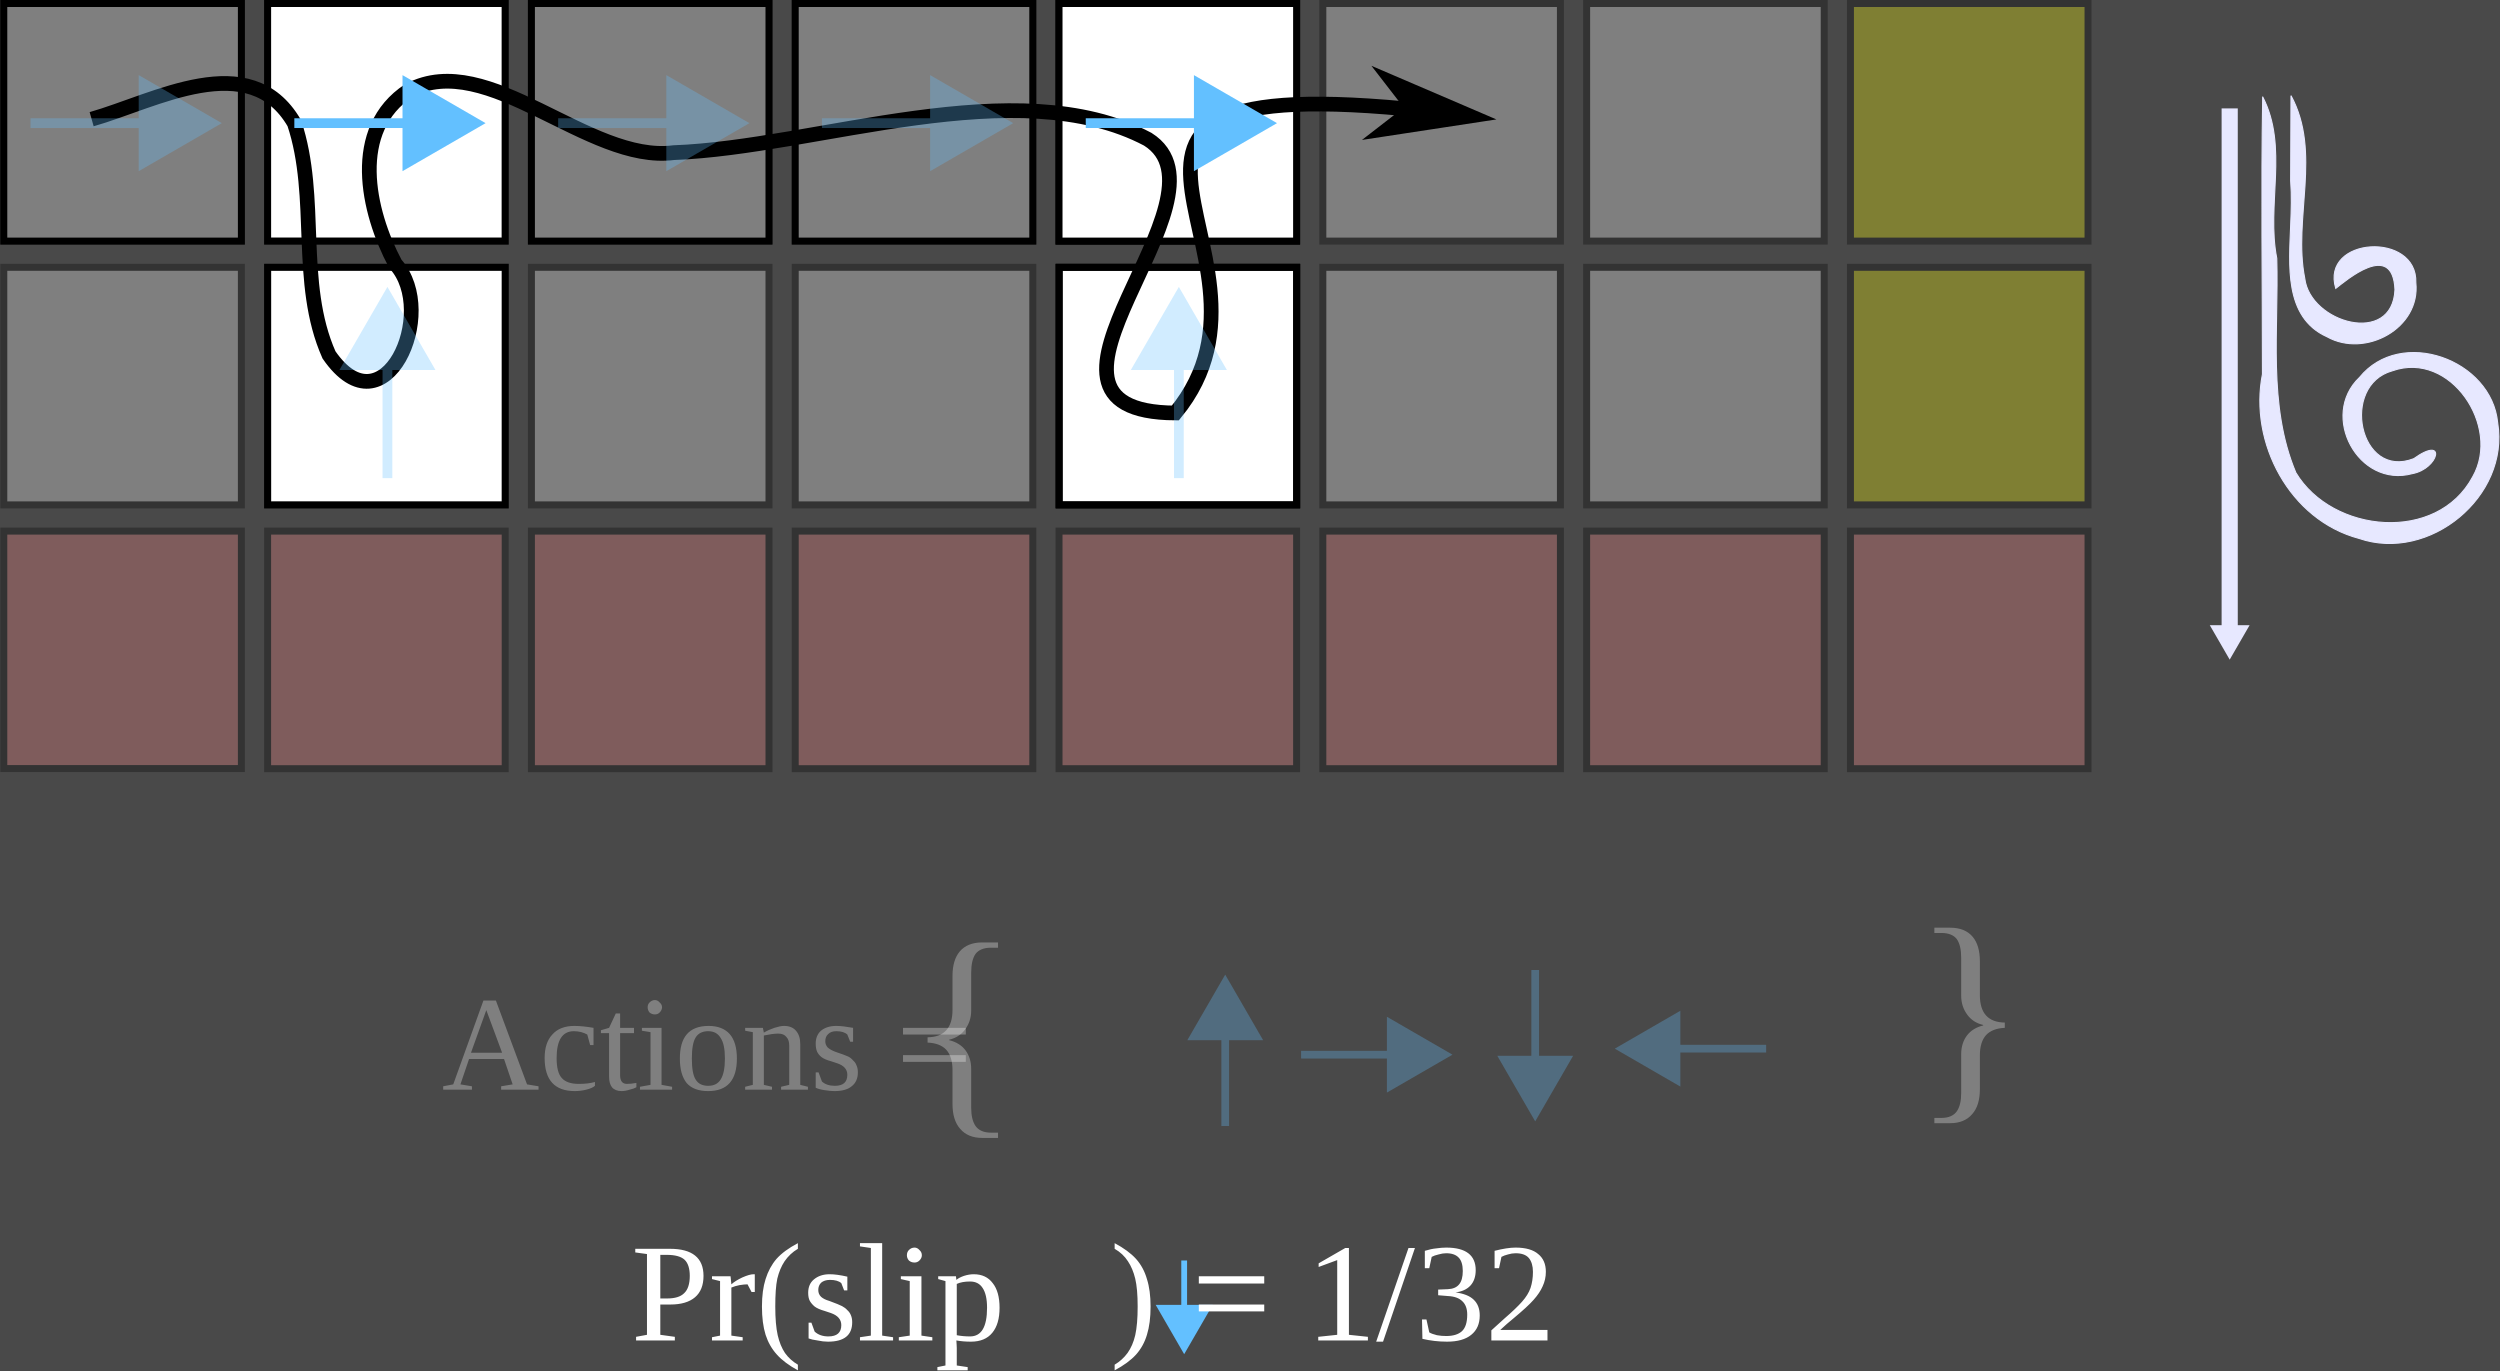
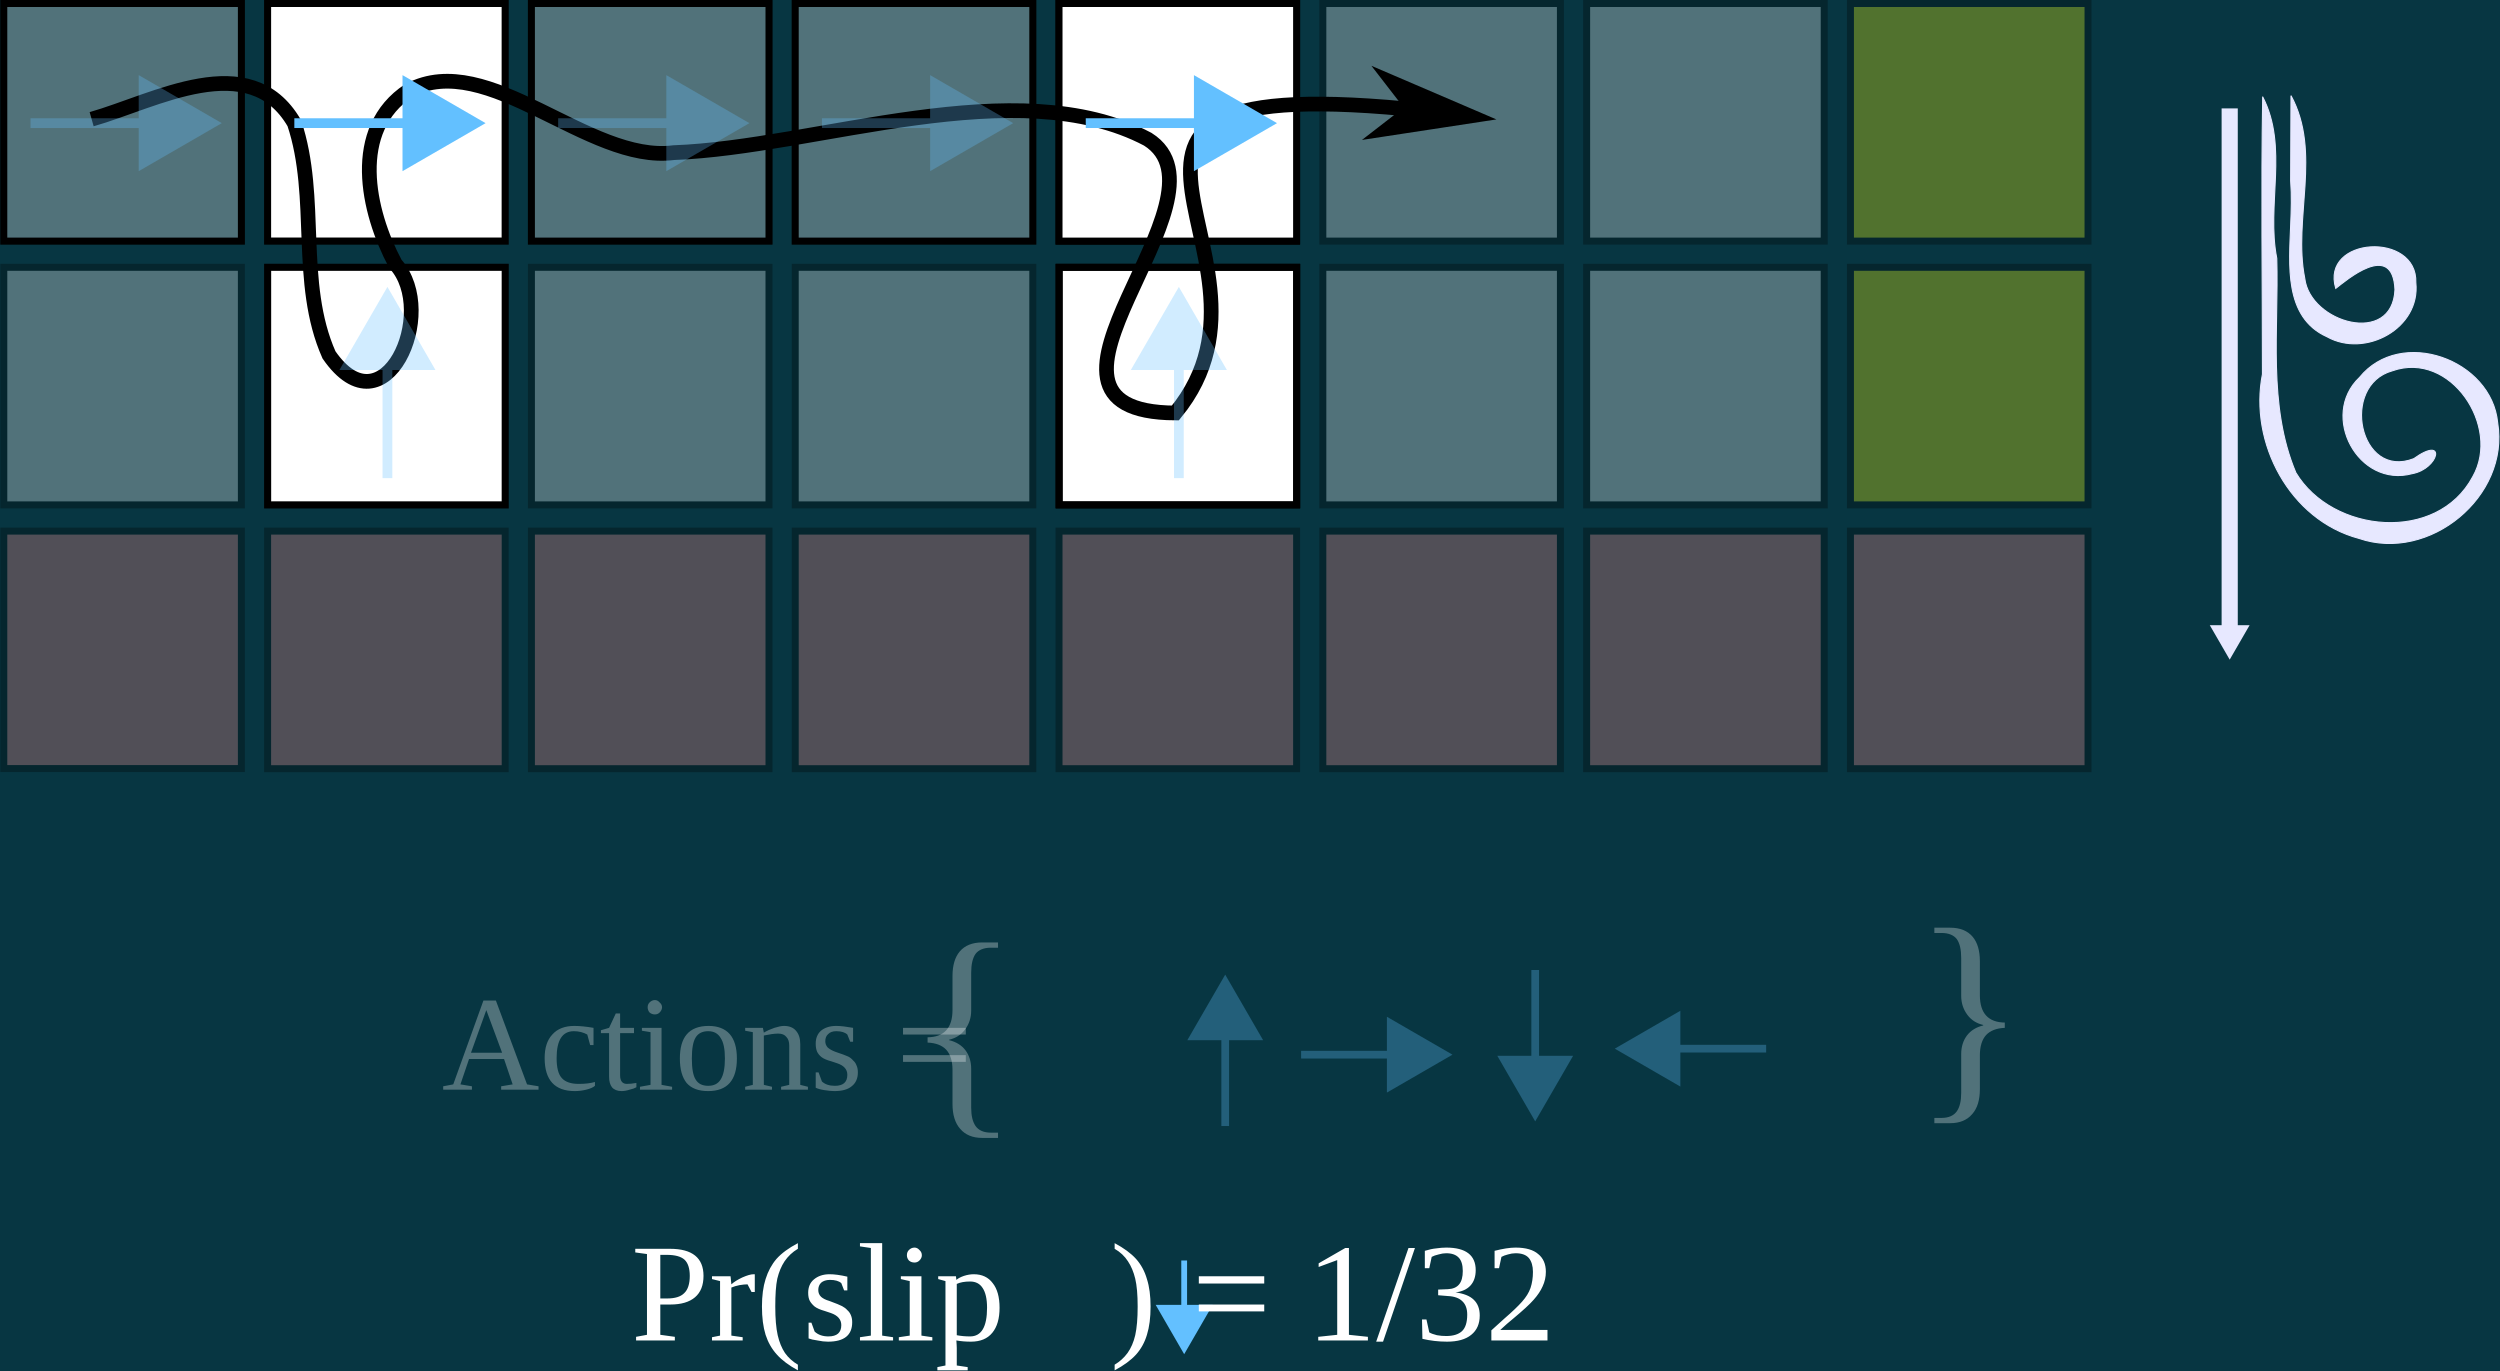
<svg xmlns="http://www.w3.org/2000/svg" width="3.209in" height="1.759in" viewBox="0 0 81.496 44.689" version="1.1" id="svg8">
  <defs id="defs2">
    <marker style="overflow:visible" id="marker33703" refX="0" refY="0" orient="auto">
      <path transform="scale(0.2)" style="fill:#e7e8ff;fill-rule:evenodd;stroke:#e7e8ff;stroke-width:1pt" d="M 5.77,0 -2.88,5 V -5 Z" id="path33582" />
    </marker>
    <marker style="overflow:visible" id="Arrow1Lend" refX="0" refY="0" orient="auto">
      <path transform="matrix(-0.8,0,0,-0.8,-10,0)" style="fill:context-stroke;fill-rule:evenodd;stroke:context-stroke;stroke-width:1pt" d="M 0,0 5,-5 -12.5,0 5,5 Z" id="path33437" />
    </marker>
    <marker orient="auto" refY="0" refX="0" id="TriangleOutL" style="overflow:visible">
      <path id="path27647" d="M 5.77,0 -2.88,5 V -5 Z" style="fill:#63c0ff;fill-opacity:1;fill-rule:evenodd;stroke:#63c0ff;stroke-width:1pt;stroke-opacity:1" transform="scale(0.8)" />
    </marker>
    <marker orient="auto" refY="0" refX="0" id="TriangleOutS" style="overflow:visible">
      <path id="path1342" d="M 5.77,0 -2.88,5 V -5 Z" style="fill:#939393;fill-opacity:1;fill-rule:evenodd;stroke:#939393;stroke-width:1pt;stroke-opacity:1" transform="scale(0.2)" />
    </marker>
    <marker orient="auto" refY="0" refX="0" id="EmptyTriangleOutM" style="overflow:visible">
      <path id="path1357" d="M 5.77,0 -2.88,5 V -5 Z" style="fill:#ffffff;fill-rule:evenodd;stroke:#380000;stroke-width:1pt;stroke-opacity:1" transform="matrix(0.4,0,0,0.4,-1.8,0)" />
    </marker>
    <marker orient="auto-start-reverse" refY="3" refX="5" id="ExperimentalArrow">
      <path id="path1447" d="M 10,3 0,6 V 0 Z" style="fill:context-stroke;stroke:#380000;stroke-opacity:1" />
    </marker>
    <marker id="RazorWire" refX="0" refY="0" orient="auto" style="overflow:visible">
      <path id="path1426" transform="scale(0.8)" style="fill:#380000;fill-opacity:1;fill-rule:evenodd;stroke:#380000;stroke-width:0.1pt;stroke-opacity:1" d="m 0.023,-0.74 v 1.438 L -7.759,3.01 H 10.679 L 3.491,0.697 v -1.438 L 10.741,-2.896 H -7.727 Z" />
    </marker>
    <marker orient="auto" refY="0" refX="0" id="Club" style="overflow:visible">
      <path id="path1423" d="m -1.597,-7.098 c -1.889,0 -3.426,1.537 -3.426,3.426 0,0.657 0.238,1.227 0.559,1.748 -0.039,0.032 -0.08,0.058 -0.117,0.093 -0.622,-0.855 -1.589,-1.445 -2.727,-1.445 -1.889,-1e-7 -3.426,1.537 -3.426,3.426 0,1.889 1.537,3.426 3.426,3.426 0.993,0 1.869,-0.442 2.494,-1.119 -0.125,0.355 -0.21,0.721 -0.21,1.119 0,1.889 1.537,3.426 3.426,3.426 1.889,0 3.426,-1.537 3.426,-3.426 0,-0.793 -0.316,-1.494 -0.769,-2.074 C 2.415,1.766 3.772,2.297 4.766,3.834 4.028,3.096 3.554,1.753 3.554,-0.059 l -0.629,-0.047 0.583,-0.023 c 0,-1.812 0.451,-3.154 1.189,-3.893 -0.959,1.482 -2.257,2.026 -3.566,2.308 0.404,-0.562 0.699,-1.213 0.699,-1.958 0,-1.889 -1.537,-3.426 -3.426,-3.426 z" style="fill:#380000;fill-opacity:1;fill-rule:evenodd;stroke:#380000;stroke-width:0.746pt;stroke-opacity:1" transform="scale(0.6)" />
    </marker>
    <marker orient="auto" refY="0" refX="0" id="EmptyTriangleOutL" style="overflow:visible">
      <path id="path11343" d="M 5.77,0 -2.88,5 V -5 Z" style="fill:#ffffff;fill-rule:evenodd;stroke:#380000;stroke-width:1pt;stroke-opacity:1" transform="matrix(0.8,0,0,0.8,-4.8,0)" />
    </marker>
    <marker orient="auto" refY="0" refX="0" id="marker11531" style="overflow:visible">
      <path id="path11529" d="M 0,0 5,-5 -12.5,0 5,5 Z" style="fill:#000000;fill-opacity:1;fill-rule:evenodd;stroke:#000000;stroke-width:1pt;stroke-opacity:1" transform="matrix(-0.4,0,0,-0.4,-4,0)" />
    </marker>
    <style id="style2363" type="text/css">transform: translate(-2cm, -4cm);transform: translate(-1cm, -4cm);transform: translate(0cm, -4cm);transform: translate(1cm, -4cm);transform: translate(1cm, -3cm);transform: translate(1cm, -2cm);transform: translate(1cm, -1cm);transform: translate(1cm, 0cm);opacity: 0.5;.background { fill: white; }
.line { stroke: firebrick; stroke-width: .1mm; }
.lava { fill: #ff8b8b; }
.dry { fill: #f4a460; }
.water { fill: #afafff; }
.recharge { fill: #ffff00; }
.normal { fill: white; }
rect { stroke: black;       stroke-width: 1; }
.agent { r: 10%;      fill: black;      stroke-width: 2;      stroke: grey;      animation: blinker 4s linear infinite;      animation: move 5s ease forwards; }
.blinker { 50% }
.move { 12.5% }
</style>
    <marker orient="auto" refY="0" refX="0" id="TriangleOutL-5" style="overflow:visible">
      <path id="path27647-4" d="M 5.77,0 -2.88,5 V -5 Z" style="fill:#63c0ff;fill-opacity:1;fill-rule:evenodd;stroke:#63c0ff;stroke-width:1pt;stroke-opacity:1" transform="scale(0.8)" />
    </marker>
    <marker orient="auto" refY="0" refX="0" id="TriangleOutL-3" style="overflow:visible">
      <path id="path27647-0" d="M 5.77,0 -2.88,5 V -5 Z" style="fill:#63c0ff;fill-opacity:1;fill-rule:evenodd;stroke:#63c0ff;stroke-width:1pt;stroke-opacity:1" transform="scale(0.8)" />
    </marker>
    <marker orient="auto" refY="0" refX="0" id="TriangleOutL-8" style="overflow:visible">
      <path id="path27647-43" d="M 5.77,0 -2.88,5 V -5 Z" style="fill:#63c0ff;fill-opacity:1;fill-rule:evenodd;stroke:#63c0ff;stroke-width:1pt;stroke-opacity:1" transform="scale(0.8)" />
    </marker>
    <marker orient="auto" refY="0" refX="0" id="TriangleOutL-8-0" style="overflow:visible">
      <path id="path27647-43-6" d="M 5.77,0 -2.88,5 V -5 Z" style="fill:#000000;fill-opacity:1;fill-rule:evenodd;stroke:#000000;stroke-width:1pt;stroke-opacity:1" transform="scale(0.8)" />
    </marker>
    <marker orient="auto" refY="0" refX="0" id="TriangleOutL-8-6" style="overflow:visible">
      <path id="path27647-43-64" d="M 5.77,0 -2.88,5 V -5 Z" style="fill:#000000;fill-opacity:1;fill-rule:evenodd;stroke:#000000;stroke-width:1pt;stroke-opacity:1" transform="scale(0.8)" />
    </marker>
    <marker orient="auto" refY="0" refX="0" id="TriangleOutL-8-4" style="overflow:visible">
      <path id="path27647-43-8" d="M 5.77,0 -2.88,5 V -5 Z" style="fill:#000000;fill-opacity:1;fill-rule:evenodd;stroke:#000000;stroke-width:1pt;stroke-opacity:1" transform="scale(0.8)" />
    </marker>
    <marker orient="auto" refY="0" refX="0" id="TriangleOutL-8-2" style="overflow:visible">
      <path id="path27647-43-7" d="M 5.77,0 -2.88,5 V -5 Z" style="fill:#63c0ff;fill-opacity:1;fill-rule:evenodd;stroke:#63c0ff;stroke-width:1pt;stroke-opacity:1" transform="scale(0.8)" />
    </marker>
    <marker orient="auto" refY="0" refX="0" id="TriangleOutL-8-1" style="overflow:visible">
      <path id="path27647-43-5" d="M 5.77,0 -2.88,5 V -5 Z" style="fill:#63c0ff;fill-opacity:1;fill-rule:evenodd;stroke:#63c0ff;stroke-width:1pt;stroke-opacity:1" transform="scale(0.8)" />
    </marker>
    <marker orient="auto" refY="0" refX="0" id="TriangleOutL-8-67" style="overflow:visible">
      <path id="path27647-43-3" d="M 5.77,0 -2.88,5 V -5 Z" style="fill:#63c0ff;fill-opacity:1;fill-rule:evenodd;stroke:#63c0ff;stroke-width:1pt;stroke-opacity:1" transform="scale(0.8)" />
    </marker>
    <marker orient="auto" refY="0" refX="0" id="marker11531-7" style="overflow:visible">
      <path id="path11529-3" d="M 0,0 5,-5 -12.5,0 5,5 Z" style="fill:#000000;fill-opacity:1;fill-rule:evenodd;stroke:#000000;stroke-width:1pt;stroke-opacity:1" transform="matrix(-0.4,0,0,-0.4,-4,0)" />
    </marker>
    <marker orient="auto" refY="0" refX="0" style="overflow:visible" id="TriangleOutS191">
      <path id="path33343" d="M 5.77,0 -2.88,5 V -5 Z" style="fill:#e7e8ff;fill-opacity:1;fill-rule:evenodd;stroke:#000000;stroke-width:1pt;stroke-opacity:1" transform="scale(0.2)" />
    </marker>
    <marker orient="auto" refY="0" refX="0" id="TriangleOutL-8-64" style="overflow:visible">
      <path id="path27647-43-30" d="M 5.77,0 -2.88,5 V -5 Z" style="fill:#63c0ff;fill-opacity:1;fill-rule:evenodd;stroke:#63c0ff;stroke-width:1pt;stroke-opacity:1" transform="scale(0.8)" />
    </marker>
    <marker orient="auto" refY="0" refX="0" id="TriangleOutL-8-64-0" style="overflow:visible">
      <path id="path27647-43-30-9" d="M 5.77,0 -2.88,5 V -5 Z" style="fill:#63c0ff;fill-opacity:1;fill-rule:evenodd;stroke:#63c0ff;stroke-width:1pt;stroke-opacity:1" transform="scale(0.8)" />
    </marker>
    <marker orient="auto" refY="0" refX="0" id="TriangleOutL-8-64-5" style="overflow:visible">
      <path id="path27647-43-30-4" d="M 5.77,0 -2.88,5 V -5 Z" style="fill:#63c0ff;fill-opacity:1;fill-rule:evenodd;stroke:#63c0ff;stroke-width:1pt;stroke-opacity:1" transform="scale(0.8)" />
    </marker>
    <marker orient="auto" refY="0" refX="0" id="TriangleOutL-8-64-59" style="overflow:visible">
      <path id="path27647-43-30-46" d="M 5.77,0 -2.88,5 V -5 Z" style="fill:#63c0ff;fill-opacity:1;fill-rule:evenodd;stroke:#63c0ff;stroke-width:1pt;stroke-opacity:1" transform="scale(0.8)" />
    </marker>
    <marker orient="auto" refY="0" refX="0" id="TriangleOutL-8-64-59-2" style="overflow:visible">
      <path id="path27647-43-30-46-2" d="M 5.77,0 -2.88,5 V -5 Z" style="fill:#63c0ff;fill-opacity:1;fill-rule:evenodd;stroke:#63c0ff;stroke-width:1pt;stroke-opacity:1" transform="scale(0.8)" />
    </marker>
    <marker orient="auto" refY="0" refX="0" id="TriangleOutL-8-64-5-5" style="overflow:visible">
      <path id="path27647-43-30-4-4" d="M 5.77,0 -2.88,5 V -5 Z" style="fill:#63c0ff;fill-opacity:1;fill-rule:evenodd;stroke:#63c0ff;stroke-width:1pt;stroke-opacity:1" transform="scale(0.8)" />
    </marker>
  </defs>
  <g id="layer8">
-     <rect style="fill:#494949;fill-opacity:1;stroke-width:3.038;stroke-linecap:round;stroke-miterlimit:4.1;paint-order:markers stroke fill" id="rect5245" width="294.499" height="108.462" x="-89.287" y="-38.708" />
+     <rect style="fill:#073642;fill-opacity:1;stroke-width:3.038;stroke-linecap:round;stroke-miterlimit:4.1;paint-order:markers stroke fill" id="rect5245" width="294.499" height="108.462" x="-89.287" y="-38.708" />
  </g>
  <g id="layer1" transform="translate(-116.146,-145.461)">
    <g id="g28239-7" transform="rotate(90,172.7704,130.1566)" />
    <rect style="opacity:0.3;fill:#ffff00;fill-opacity:1;stroke:#000000;stroke-width:0.228" class="dry" height="0.205cm" width="0.205cm" x="145.575" y="-184.223" id="rect2433" transform="rotate(90)" />
    <rect style="opacity:0.3;fill:#ffffff;stroke:#000000;stroke-width:0.228" class="normal" height="0.205cm" width="0.205cm" x="145.575" y="-175.62" id="rect2435" transform="rotate(90)" />
    <rect style="opacity:0.3;fill:#ffffff;fill-opacity:1;stroke:#000000;stroke-width:0.228" class="water" height="0.205cm" width="0.205cm" x="145.575" y="-167.017" id="rect2437" transform="rotate(90)" />
    <rect style="fill:none;stroke:#000000;stroke-width:0.228" class="water" height="0.205cm" width="0.205cm" x="145.575" y="-158.414" id="rect2439" transform="rotate(90)" />
    <rect style="fill:none;stroke:#000000;stroke-width:0.228" class="water" height="0.205cm" width="0.205cm" x="145.575" y="-149.811" id="rect2441" transform="rotate(90)" />
    <rect style="fill:none;stroke:#000000;stroke-width:0.228" class="water" height="0.205cm" width="0.205cm" x="145.575" y="-141.208" id="rect2443" transform="rotate(90)" />
    <rect style="opacity:1;fill:#ffffff;stroke:#000000;stroke-width:0.228" class="normal" height="0.205cm" width="0.205cm" x="145.575" y="-132.605" id="rect2445" transform="rotate(90)" />
    <rect style="fill:#ffffff;fill-opacity:0;stroke:#000000;stroke-width:0.228" class="dry" height="0.205cm" width="0.205cm" x="145.575" y="-124.002" id="rect2447" transform="rotate(90)" />
    <rect style="opacity:0.3;fill:#ffff00;fill-opacity:1;stroke:#000000;stroke-width:0.228" class="dry" height="0.205cm" width="0.205cm" x="154.178" y="-184.223" id="rect2449" transform="rotate(90)" />
    <rect style="opacity:0.3;fill:#ffffff;stroke:#000000;stroke-width:0.228" class="normal" height="0.205cm" width="0.205cm" x="154.178" y="-175.62" id="rect2451" transform="rotate(90)" />
    <rect style="opacity:0.3;fill:#ffffff;stroke:#000000;stroke-width:0.228" class="normal" height="0.205cm" width="0.205cm" x="154.178" y="-167.017" id="rect2453" transform="rotate(90)" />
    <rect style="opacity:1;fill:#ffffff;stroke:#000000;stroke-width:0.228" class="normal" height="0.205cm" width="0.205cm" x="154.178" y="-158.414" id="rect2455" transform="rotate(90)" />
    <rect style="opacity:0.3;fill:#ffffff;stroke:#000000;stroke-width:0.228" class="normal" height="0.205cm" width="0.205cm" x="154.178" y="-149.811" id="rect2457" transform="rotate(90)" />
    <rect style="opacity:0.3;fill:#ffffff;stroke:#000000;stroke-width:0.228" class="normal" height="0.205cm" width="0.205cm" x="154.178" y="-141.208" id="rect2459" transform="rotate(90)" />
    <rect style="opacity:1;fill:#ffffff;stroke:#000000;stroke-width:0.228" class="normal" height="0.205cm" width="0.205cm" x="154.178" y="-132.605" id="rect2461" transform="rotate(90)" />
    <rect style="opacity:0.3;fill:#ffffff;fill-opacity:1;stroke:#000000;stroke-width:0.228" class="dry" height="0.205cm" width="0.205cm" x="154.178" y="-124.002" id="rect2463" transform="rotate(90)" />
    <rect style="opacity:0.3;fill:#ff8b8b;fill-opacity:1;stroke:#000000;stroke-width:0.228" class="normal" height="0.205cm" width="0.205cm" x="162.781" y="-184.223" id="rect2465" transform="rotate(90)" />
    <rect style="opacity:0.3;fill:#ff8b8b;fill-opacity:1;stroke:#000000;stroke-width:0.228" class="normal" height="0.205cm" width="0.205cm" x="162.781" y="-175.62" id="rect2467" transform="rotate(90)" />
    <rect style="opacity:0.3;fill:#ff8b8b;fill-opacity:1;stroke:#000000;stroke-width:0.228" class="lava" height="0.205cm" width="0.205cm" x="162.781" y="-167.017" id="rect2469" transform="rotate(90)" />
    <rect style="opacity:0.3;fill:#ff8b8b;stroke:#000000;stroke-width:0.228" class="lava" height="0.205cm" width="0.205cm" x="162.781" y="-158.414" id="rect2471" transform="rotate(90)" />
    <rect style="opacity:0.3;fill:#ff8b8b;fill-opacity:1;stroke:#000000;stroke-width:0.228" class="normal" height="0.205cm" width="0.205cm" x="162.781" y="-149.811" id="rect2473" transform="rotate(90)" />
    <rect style="opacity:0.3;fill:#ff8b8b;fill-opacity:1;stroke:#000000;stroke-width:0.228" class="normal" height="0.205cm" width="0.205cm" x="162.781" y="-141.208" id="rect2475" transform="rotate(90)" />
    <rect style="opacity:0.3;fill:#ff8b8b;stroke:#000000;stroke-width:0.228" class="lava" height="0.205cm" width="0.205cm" x="162.781" y="-132.605" id="rect2477" transform="rotate(90)" />
    <rect style="opacity:0.3;fill:#ff8b8b;stroke:#000000;stroke-width:0.228" class="lava" height="0.205cm" width="7.743" x="162.781" y="-124.002" id="rect2479" transform="rotate(90)" />
    <rect style="opacity:0.3;fill:#ffffff;fill-opacity:1;stroke:#000000;stroke-width:0.228" class="dry" height="0.205cm" width="0.205cm" x="145.575" y="-141.208" id="rect2431-5" transform="rotate(90)" />
    <rect transform="rotate(90)" id="rect2431-5-4" y="-124.002" x="145.575" width="0.205cm" height="0.205cm" class="dry" style="opacity:0.3;fill:#ffffff;fill-opacity:1;stroke:#000000;stroke-width:0.228" />
    <rect style="opacity:0.3;fill:#ffffff;fill-opacity:0;stroke:#000000;stroke-width:0.228" class="dry" height="0.205cm" width="0.205cm" x="145.575" y="-132.605" id="rect2431-5-6" transform="rotate(90)" />
    <rect style="opacity:0.3;fill:#ffffff;fill-opacity:0;stroke:#000000;stroke-width:0.228" class="dry" height="0.205cm" width="0.205cm" x="124.863" y="154.178" id="rect2431-5-49" />
    <rect style="fill:#ffffff;fill-opacity:0;stroke:#000000;stroke-width:0.228" class="dry" height="0.205cm" width="0.205cm" x="150.671" y="154.178" id="rect2431-5-49-2" />
    <rect style="opacity:0.3;fill:#ffffff;fill-opacity:1;stroke:#000000;stroke-width:0.228" class="dry" height="0.205cm" width="0.205cm" x="145.575" y="-149.811" id="rect2431-5-49-7" transform="rotate(90)" />
    <rect style="opacity:1;fill:#ffffff;fill-opacity:1;stroke:#000000;stroke-width:0.228" class="dry" height="0.205cm" width="0.205cm" x="145.575" y="-158.414" id="rect2431-5-49-5" transform="rotate(90)" />
    <text xml:space="preserve" style="font-size:10.583px;line-height:1.25;font-family:'Times New Roman';-inkscape-font-specification:'Times New Roman, ';text-align:center;word-spacing:0px;text-anchor:middle;stroke-width:0.265" x="138.413" y="181.736" id="text51106">
      <tspan id="tspan51104" style="stroke-width:0.265" x="138.413" y="181.736" />
    </text>
  </g>
  <g id="layer3" transform="translate(0.01888149,0.01889618)">
    <path style="opacity:1;fill:none;stroke:#000000;stroke-width:0.48;stroke-linecap:butt;stroke-linejoin:miter;stroke-miterlimit:4;stroke-dasharray:none;stroke-dashoffset:0;stroke-opacity:1;marker-end:url(#marker11531-7)" d="m 2.954,3.868 c 2.055,-0.582 5.155,-2.371 6.609,0.129 0.814,2.437 0.084,5.197 1.131,7.557 1.798,2.609 3.596,-1.371 2.164,-2.968 -0.92,-1.724 -1.491,-4.386 0.441,-5.653 2.586,-1.372 5.848,2.386 8.638,2.026 4.658,-0.169 11.19,-2.693 15.457,-0.438 3.037,1.908 -5.04,8.898 0.901,8.928 C 42.701,8.102 32.046,1.742 47.827,3.756" id="path11512" />
  </g>
  <g id="layer4" style="display:inline" transform="translate(0.01888149,0.01889618)">
    <path style="fill:#e7e8ff;fill-opacity:1;stroke:#e7e8ff;stroke-width:0.527;stroke-linecap:butt;stroke-linejoin:round;stroke-miterlimit:4;stroke-dasharray:none;stroke-opacity:1;marker-end:url(#marker33703)" d="M 72.678,3.517 V 20.744" id="path11538" />
    <path id="path1168" d="m 73.757,3.147 c 0.839,1.633 0.113,3.52 0.456,5.259 0.069,2.328 -0.304,4.789 0.623,6.992 1.188,1.979 4.611,2.307 5.77,0.127 0.929,-1.635 -0.73,-4.126 -2.627,-3.451 -1.702,0.471 -1.08,3.558 0.701,2.866 1.093,-0.781 0.813,0.328 -0.045,0.486 -1.763,0.479 -3.032,-1.893 -1.722,-3.137 1.348,-1.657 4.308,-0.582 4.504,1.481 0.395,2.404 -2.232,4.557 -4.519,3.77 -2.261,-0.6 -3.594,-3.121 -3.152,-5.356 4.2e-4,-3.012 -0.044,-6.025 0.008,-9.037 z m 0.909,2.741 c 0.004,-0.929 0.007,-1.858 0.011,-2.787 1.005,1.856 0.061,4.007 0.448,5.955 0.17,1.457 2.864,2.226 2.943,0.372 -0.069,-1.633 -1.622,-0.279 -1.932,-0.042 C 75.635,7.701 78.804,7.523 78.748,9.2 78.904,10.689 77.095,11.662 75.85,10.962 74.435,10.328 74.621,8.588 74.667,7.31 74.687,6.837 74.703,6.362 74.667,5.889 Z" style="fill:#e7e8ff;fill-opacity:1;stroke:#e7e8ff;stroke-width:0.036;stroke-opacity:1" />
    <g id="g58126" transform="matrix(0.8426987,0,0,0.8426987,-82.04476,-111.6844)">
      <path id="path27503-2-3-0-8" d="m 143.144,181.288 v 2.354" style="fill:none;stroke:#63c0ff;stroke-width:0.224;stroke-linecap:butt;stroke-linejoin:miter;stroke-miterlimit:4;stroke-dasharray:none;stroke-opacity:1;marker-end:url(#TriangleOutL-8-64-5-5)" />
      <text xml:space="preserve" style="font-size:5.425px;line-height:1.25;font-family:'Times New Roman';-inkscape-font-specification:'Times New Roman, ';text-align:center;word-spacing:0px;text-anchor:middle;stroke-width:0.136" x="144.374" y="184.38" id="text40812-7">
        <tspan id="tspan40810-7" style="fill:#ffffff;fill-opacity:1;stroke-width:0.136" x="145.052" y="184.38">Pr(slip   ) = 1/32 </tspan>
      </text>
    </g>
  </g>
  <g id="layer2" style="display:inline" transform="translate(0.01888149,0.01889618)">
    <path id="path27503" d="m 18.167,3.997 h 4.43" style="opacity:0.3;fill:none;stroke:#63c0ff;stroke-width:0.318;stroke-linecap:butt;stroke-linejoin:miter;stroke-miterlimit:4;stroke-dasharray:none;stroke-opacity:1;marker-end:url(#TriangleOutL)" />
    <path style="opacity:0.3;fill:none;stroke:#63c0ff;stroke-width:0.318;stroke-linecap:butt;stroke-linejoin:miter;stroke-miterlimit:4;stroke-dasharray:none;stroke-opacity:1;marker-end:url(#TriangleOutL-5)" d="M 0.961,3.997 H 5.391" id="path27503-4" />
    <path id="path27503-8" d="M 9.564,3.997 H 13.994" style="fill:none;stroke:#63c0ff;stroke-width:0.318;stroke-linecap:butt;stroke-linejoin:miter;stroke-miterlimit:4;stroke-dasharray:none;stroke-opacity:1;marker-end:url(#TriangleOutL-3)" />
    <path id="path27503-2" d="M 12.6,15.574 V 11.144" style="opacity:0.3;fill:none;stroke:#63c0ff;stroke-width:0.318;stroke-linecap:butt;stroke-linejoin:miter;stroke-miterlimit:4;stroke-dasharray:none;stroke-opacity:1;marker-end:url(#TriangleOutL-8)" />
    <path id="path27503-2-6" d="M 38.409,15.574 V 11.144" style="opacity:0.3;fill:none;stroke:#63c0ff;stroke-width:0.318;stroke-linecap:butt;stroke-linejoin:miter;stroke-miterlimit:4;stroke-dasharray:none;stroke-opacity:1;marker-end:url(#TriangleOutL-8-2)" />
    <path id="path27503-2-7" d="m 26.77,3.997 h 4.43" style="opacity:0.3;fill:none;stroke:#63c0ff;stroke-width:0.318;stroke-linecap:butt;stroke-linejoin:miter;stroke-miterlimit:4;stroke-dasharray:none;stroke-opacity:1;marker-end:url(#TriangleOutL-8-1)" />
    <path id="path27503-2-63" d="m 35.373,3.997 h 4.43" style="fill:none;stroke:#63c0ff;stroke-width:0.318;stroke-linecap:butt;stroke-linejoin:miter;stroke-miterlimit:4;stroke-dasharray:none;stroke-opacity:1;marker-end:url(#TriangleOutL-8-67)" />
    <path id="path27503-2-3" d="M 39.921,36.702 V 33.191" style="opacity:0.3;fill:none;stroke:#63c0ff;stroke-width:0.251;stroke-linecap:butt;stroke-linejoin:miter;stroke-miterlimit:4;stroke-dasharray:none;stroke-opacity:1;marker-end:url(#TriangleOutL-8-64)" />
    <path id="path27503-2-3-9" d="m 42.396,34.375 h 3.51" style="opacity:0.3;fill:none;stroke:#63c0ff;stroke-width:0.251;stroke-linecap:butt;stroke-linejoin:miter;stroke-miterlimit:4;stroke-dasharray:none;stroke-opacity:1;marker-end:url(#TriangleOutL-8-64-59)" />
    <path id="path27503-2-3-9-4" d="M 57.561,34.179 H 54.051" style="opacity:0.3;fill:none;stroke:#63c0ff;stroke-width:0.251;stroke-linecap:butt;stroke-linejoin:miter;stroke-miterlimit:4;stroke-dasharray:none;stroke-opacity:1;marker-end:url(#TriangleOutL-8-64-59-2)" />
    <path id="path27503-2-3-0" d="m 50.03,31.614 v 3.51" style="opacity:0.3;fill:none;stroke:#63c0ff;stroke-width:0.251;stroke-linecap:butt;stroke-linejoin:miter;stroke-miterlimit:4;stroke-dasharray:none;stroke-opacity:1;marker-end:url(#TriangleOutL-8-64-5)" />
    <text xml:space="preserve" style="font-size:4.411px;line-height:1.25;font-family:'Times New Roman';-inkscape-font-specification:'Times New Roman, ';text-align:center;word-spacing:0px;text-anchor:middle;opacity:0.3;stroke-width:0.11" x="25.783" y="35.517" id="text40812">
      <tspan id="tspan40810" style="fill:#ffffff;fill-opacity:1;stroke-width:0.11" x="25.783" y="35.517">Actions =</tspan>
    </text>
    <text xml:space="preserve" style="font-size:7.71px;line-height:1.25;font-family:'Times New Roman';-inkscape-font-specification:'Times New Roman, ';text-align:center;word-spacing:0px;text-anchor:middle;opacity:0.3;fill:#ffffff;fill-opacity:1;stroke:none;stroke-width:0.193;stroke-opacity:1" x="36.181" y="36.057" id="text47560">
      <tspan id="tspan47558" style="fill:#ffffff;fill-opacity:1;stroke:none;stroke-width:0.193;stroke-opacity:1" x="36.181" y="36.057">{</tspan>
    </text>
    <text xml:space="preserve" style="font-size:7.71px;line-height:1.25;font-family:'Times New Roman';-inkscape-font-specification:'Times New Roman, ';text-align:center;word-spacing:0px;text-anchor:middle;opacity:0.3;fill:#ffffff;fill-opacity:1;stroke:none;stroke-width:0.193;stroke-opacity:1" x="-59.379" y="35.576" id="text47560-7" transform="scale(-1,1)">
      <tspan id="tspan47558-7" style="fill:#ffffff;fill-opacity:1;stroke:none;stroke-width:0.193;stroke-opacity:1" x="-59.379" y="35.576">{</tspan>
    </text>
  </g>
</svg>
